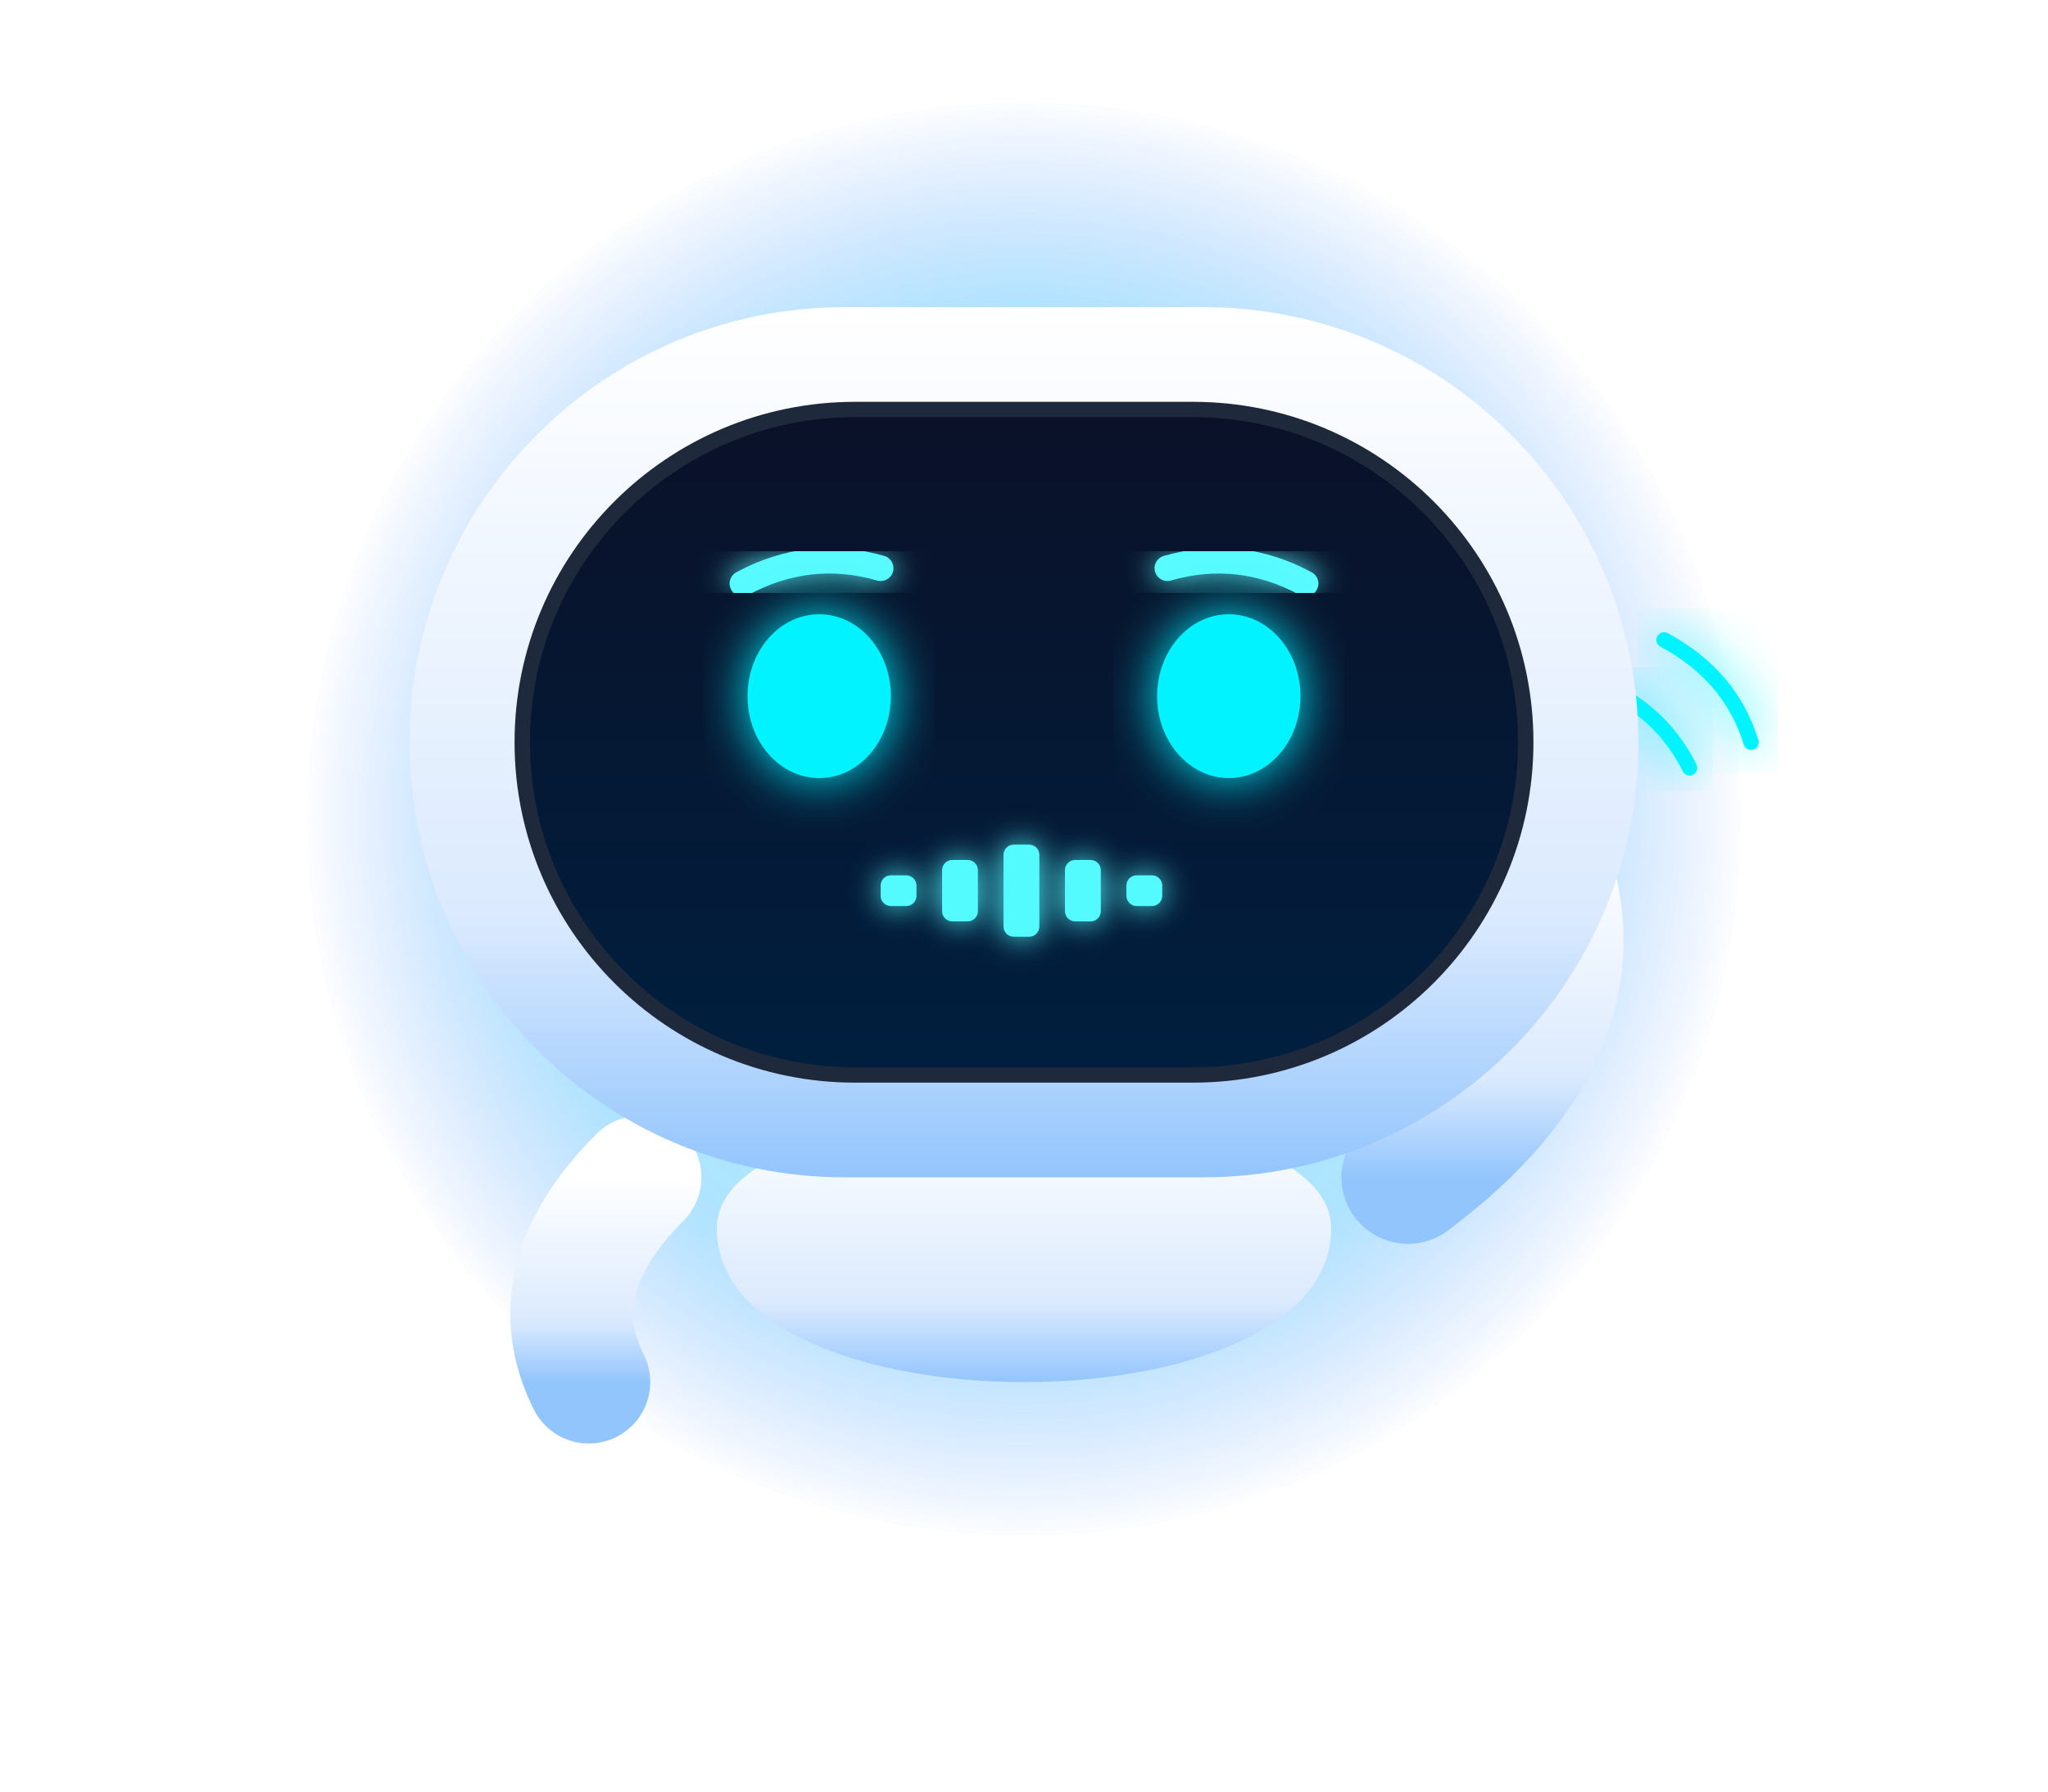
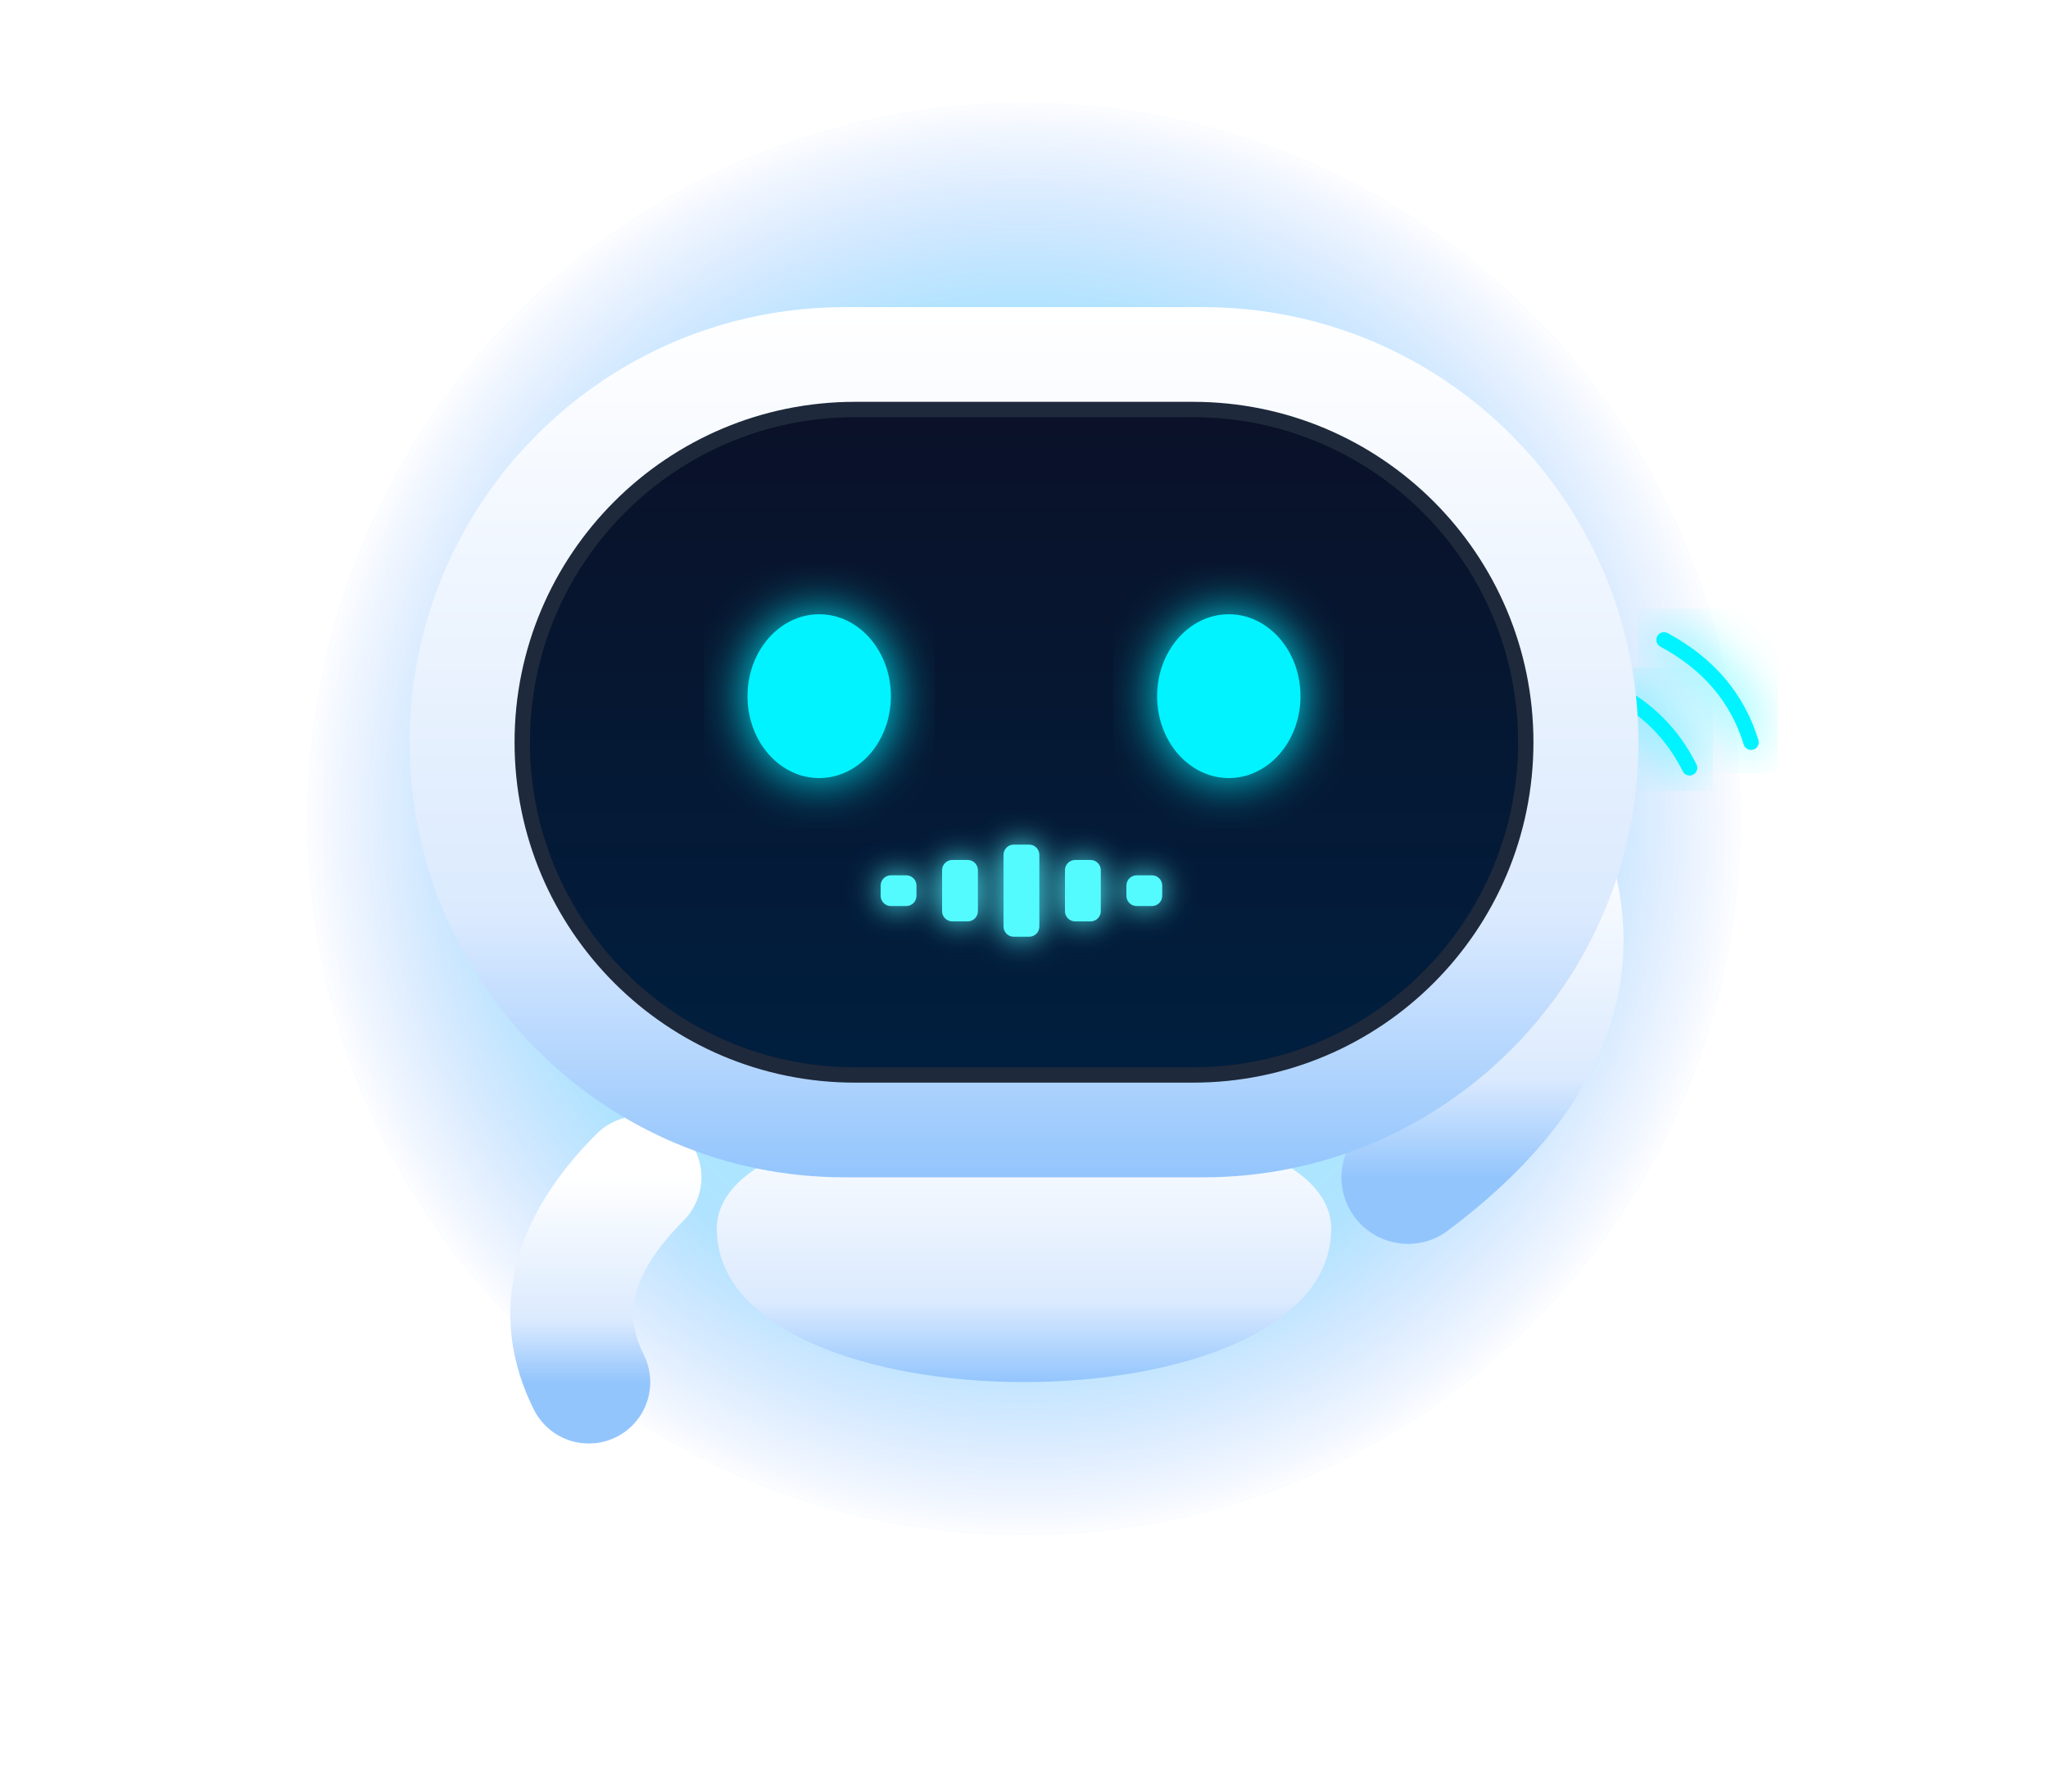
<svg xmlns="http://www.w3.org/2000/svg" viewBox="0 0 400 350" width="100%" height="100%" role="img" aria-label="Robô professor falando">
  <defs>
    <radialGradient id="cyanGlowTalk" cx="50%" cy="50%" r="50%">
      <stop offset="0%" stop-color="#00f3ff" stop-opacity="1" />
      <stop offset="70%" stop-color="#00a6ff" stop-opacity=".78" />
      <stop offset="100%" stop-color="#0055ff" stop-opacity="0" />
    </radialGradient>
    <linearGradient id="headBodyGradTalk" x1="0%" y1="0%" x2="0%" y2="100%">
      <stop offset="0%" stop-color="#ffffff" />
      <stop offset="70%" stop-color="#dbeafe" />
      <stop offset="100%" stop-color="#93c5fd" />
    </linearGradient>
    <linearGradient id="screenGradTalk" x1="0%" y1="0%" x2="0%" y2="100%">
      <stop offset="0%" stop-color="#0a1128" />
      <stop offset="100%" stop-color="#001f3f" />
    </linearGradient>
    <filter id="neonGlowTalk" x="-30%" y="-30%" width="160%" height="160%">
      <feGaussianBlur stdDeviation="5" result="blur" />
      <feMerge>
        <feMergeNode in="blur" />
        <feMergeNode in="SourceGraphic" />
      </feMerge>
    </filter>
    <filter id="softGlowTalk" x="-40%" y="-40%" width="180%" height="180%">
      <feGaussianBlur stdDeviation="3" result="blur" />
      <feMerge>
        <feMergeNode in="blur" />
        <feMergeNode in="SourceGraphic" />
      </feMerge>
    </filter>
    <style>
      .body-talk{transform-box:fill-box;transform-origin:center;animation:bodyTalk 2.3s ease-in-out infinite}
      .head-talk{transform-box:fill-box;transform-origin:50% 62%;animation:headTalk 2s ease-in-out infinite}
      .waving-arm-talk{transform-box:fill-box;transform-origin:20% 70%;animation:waveTalk 2s ease-in-out infinite}
      .eye-left,.eye-right{transform-box:fill-box;transform-origin:center}
-       .eye-left{animation:eyeLeftLife 3.8s ease-in-out infinite}
-       .eye-right{animation:eyeRightLife 3.8s ease-in-out infinite}
-       .brow-left,.brow-right{transform-box:fill-box;transform-origin:center;animation:browLife 2.2s ease-in-out infinite}
+       .eye-left{animation:eyeLeftLife 4.2s ease-in-out infinite}
+       .eye-right{animation:eyeRightLife 4.2s ease-in-out infinite}
      .mouth-bars{animation:mouthGlow .7s ease-in-out infinite}
      @keyframes bodyTalk{
        0%,100%{transform:translateY(0) scale(1)}
        22%{transform:translateY(-2px) scale(1.01)}
        48%{transform:translateY(2px) scale(.995)}
        75%{transform:translateY(-1px) scale(1.006)}
      }
      @keyframes headTalk{
        0%,100%{transform:translate(0,0) rotate(0deg)}
        18%{transform:translate(-2px,-2px) rotate(-2deg)}
        38%{transform:translate(1px,1px) rotate(.8deg)}
        58%{transform:translate(3px,-1px) rotate(2deg)}
        78%{transform:translate(-1px,1px) rotate(-1deg)}
      }
      @keyframes waveTalk{
        0%,42%,100%{transform:rotate(0deg)}
        54%{transform:rotate(-10deg)}
        66%{transform:rotate(8deg)}
        78%{transform:rotate(-7deg)}
        88%{transform:rotate(4deg)}
      }
      @keyframes eyeLeftLife{
-         0%,100%{transform:scaleY(1) rotate(-6deg) translateY(0)}
-         12%{transform:scaleY(.9) rotate(-7deg) translateY(0)}
-         24%{transform:scaleY(.75) rotate(-8deg) translateY(1px)}
-         36%{transform:scaleY(1.05) rotate(-5deg) translateY(-1px)}
-         52%{transform:scaleY(.82) rotate(-7deg) translateY(0)}
-         68%{transform:scaleY(1) rotate(-6deg) translateY(0)}
-         84%{transform:scaleY(.08) rotate(-6deg) translateY(0)}
+         0%,8%,100%{transform:translateY(0) scaleX(1) scaleY(1) rotate(-2deg)}
+         16%{transform:translateY(1px) scaleX(1.06) scaleY(.62) rotate(-8deg)}
+         26%{transform:translateY(-1px) scaleX(.96) scaleY(1.08) rotate(-3deg)}
+         38%{transform:translateY(1px) scaleX(1.08) scaleY(.72) rotate(-5deg)}
+         50%{transform:translateY(2px) scaleX(1.10) scaleY(.52) rotate(4deg)}
+         60%{transform:translateY(0) scaleX(1) scaleY(.08) rotate(-2deg)}
+         64%{transform:translateY(0) scaleX(1) scaleY(1) rotate(-2deg)}
+         76%{transform:translateY(-1px) scaleX(1.04) scaleY(.78) rotate(-7deg)}
+         88%{transform:translateY(0) scaleX(.98) scaleY(1.04) rotate(-1deg)}
      }
      @keyframes eyeRightLife{
-         0%,100%{transform:scaleY(1) rotate(6deg) translateY(0)}
-         12%{transform:scaleY(.92) rotate(7deg) translateY(0)}
-         24%{transform:scaleY(.78) rotate(8deg) translateY(1px)}
-         36%{transform:scaleY(1.04) rotate(5deg) translateY(-1px)}
-         52%{transform:scaleY(.84) rotate(7deg) translateY(0)}
-         68%{transform:scaleY(1) rotate(6deg) translateY(0)}
-         84%{transform:scaleY(.08) rotate(6deg) translateY(0)}
-       }
-       @keyframes browLife{
-         0%,100%{transform:translateY(0)}
-         25%{transform:translateY(-1px)}
-         50%{transform:translateY(1px)}
-         75%{transform:translateY(-1px)}
+         0%,8%,100%{transform:translateY(0) scaleX(1) scaleY(1) rotate(2deg)}
+         16%{transform:translateY(1px) scaleX(1.06) scaleY(.62) rotate(8deg)}
+         26%{transform:translateY(-1px) scaleX(.96) scaleY(1.08) rotate(3deg)}
+         38%{transform:translateY(1px) scaleX(1.08) scaleY(.72) rotate(5deg)}
+         50%{transform:translateY(2px) scaleX(1.10) scaleY(.52) rotate(-4deg)}
+         60%{transform:translateY(0) scaleX(1) scaleY(.08) rotate(2deg)}
+         64%{transform:translateY(0) scaleX(1) scaleY(1) rotate(2deg)}
+         76%{transform:translateY(-1px) scaleX(1.04) scaleY(.78) rotate(7deg)}
+         88%{transform:translateY(0) scaleX(.98) scaleY(1.04) rotate(1deg)}
      }
      @keyframes mouthGlow{0%,100%{opacity:.92}50%{opacity:1}}
    </style>
  </defs>
  <circle cx="200" cy="160" r="140" fill="url(#cyanGlowTalk)" opacity=".40" />
  <g class="body-talk">
    <path d="M140,240 C140,210 260,210 260,240 C260,280 140,280 140,240 Z" fill="url(#headBodyGradTalk)" />
    <path d="M125,230 Q105,250 115,270" stroke="url(#headBodyGradTalk)" stroke-width="24" stroke-linecap="round" fill="none" />
    <g class="waving-arm-talk">
      <path d="M275,230 Q315,200 300,165" stroke="url(#headBodyGradTalk)" stroke-width="26" stroke-linecap="round" fill="none" />
      <circle cx="300" cy="160" r="16" fill="url(#headBodyGradTalk)" />
      <path d="M315,135 Q325,140 330,150" stroke="#00f3ff" stroke-width="3" stroke-linecap="round" fill="none" filter="url(#neonGlowTalk)" />
      <path d="M325,125 Q338,132 342,145" stroke="#00f3ff" stroke-width="3" stroke-linecap="round" fill="none" filter="url(#neonGlowTalk)" />
    </g>
  </g>
  <g class="head-talk">
    <rect x="80" y="60" width="240" height="170" rx="85" fill="url(#headBodyGradTalk)" />
    <rect x="102" y="80" width="196" height="130" rx="65" fill="url(#screenGradTalk)" stroke="#1e293b" stroke-width="3" />
-     <path class="brow-left" d="M145 114 Q158 107 172 111" stroke="#59fbff" stroke-width="5" stroke-linecap="round" fill="none" filter="url(#softGlowTalk)" />
-     <path class="brow-right" d="M228 111 Q242 107 255 114" stroke="#59fbff" stroke-width="5" stroke-linecap="round" fill="none" filter="url(#softGlowTalk)" />
    <ellipse class="eye-left" cx="160" cy="136" rx="14" ry="16" fill="#00f3ff" filter="url(#neonGlowTalk)" />
    <ellipse class="eye-right" cx="240" cy="136" rx="14" ry="16" fill="#00f3ff" filter="url(#neonGlowTalk)" />
    <g class="mouth-bars" filter="url(#softGlowTalk)" fill="#53fbff">
      <rect x="172" y="171" width="7" height="6" rx="2">
        <animate attributeName="y" values="171;167;173;169;171" dur=".44s" repeatCount="indefinite" />
        <animate attributeName="height" values="6;14;3;10;6" dur=".44s" repeatCount="indefinite" />
      </rect>
      <rect x="184" y="168" width="7" height="12" rx="2">
        <animate attributeName="y" values="168;172;165;170;168" dur=".37s" repeatCount="indefinite" />
        <animate attributeName="height" values="12;4;17;8;12" dur=".37s" repeatCount="indefinite" />
      </rect>
      <rect x="196" y="165" width="7" height="18" rx="2">
        <animate attributeName="y" values="165;171;166;163;165" dur=".50s" repeatCount="indefinite" />
        <animate attributeName="height" values="18;6;15;20;18" dur=".50s" repeatCount="indefinite" />
      </rect>
      <rect x="208" y="168" width="7" height="12" rx="2">
        <animate attributeName="y" values="168;165;172;169;168" dur=".41s" repeatCount="indefinite" />
        <animate attributeName="height" values="12;16;4;10;12" dur=".41s" repeatCount="indefinite" />
      </rect>
      <rect x="220" y="171" width="7" height="6" rx="2">
        <animate attributeName="y" values="171;169;174;167;171" dur=".46s" repeatCount="indefinite" />
        <animate attributeName="height" values="6;10;3;13;6" dur=".46s" repeatCount="indefinite" />
      </rect>
    </g>
  </g>
</svg>
